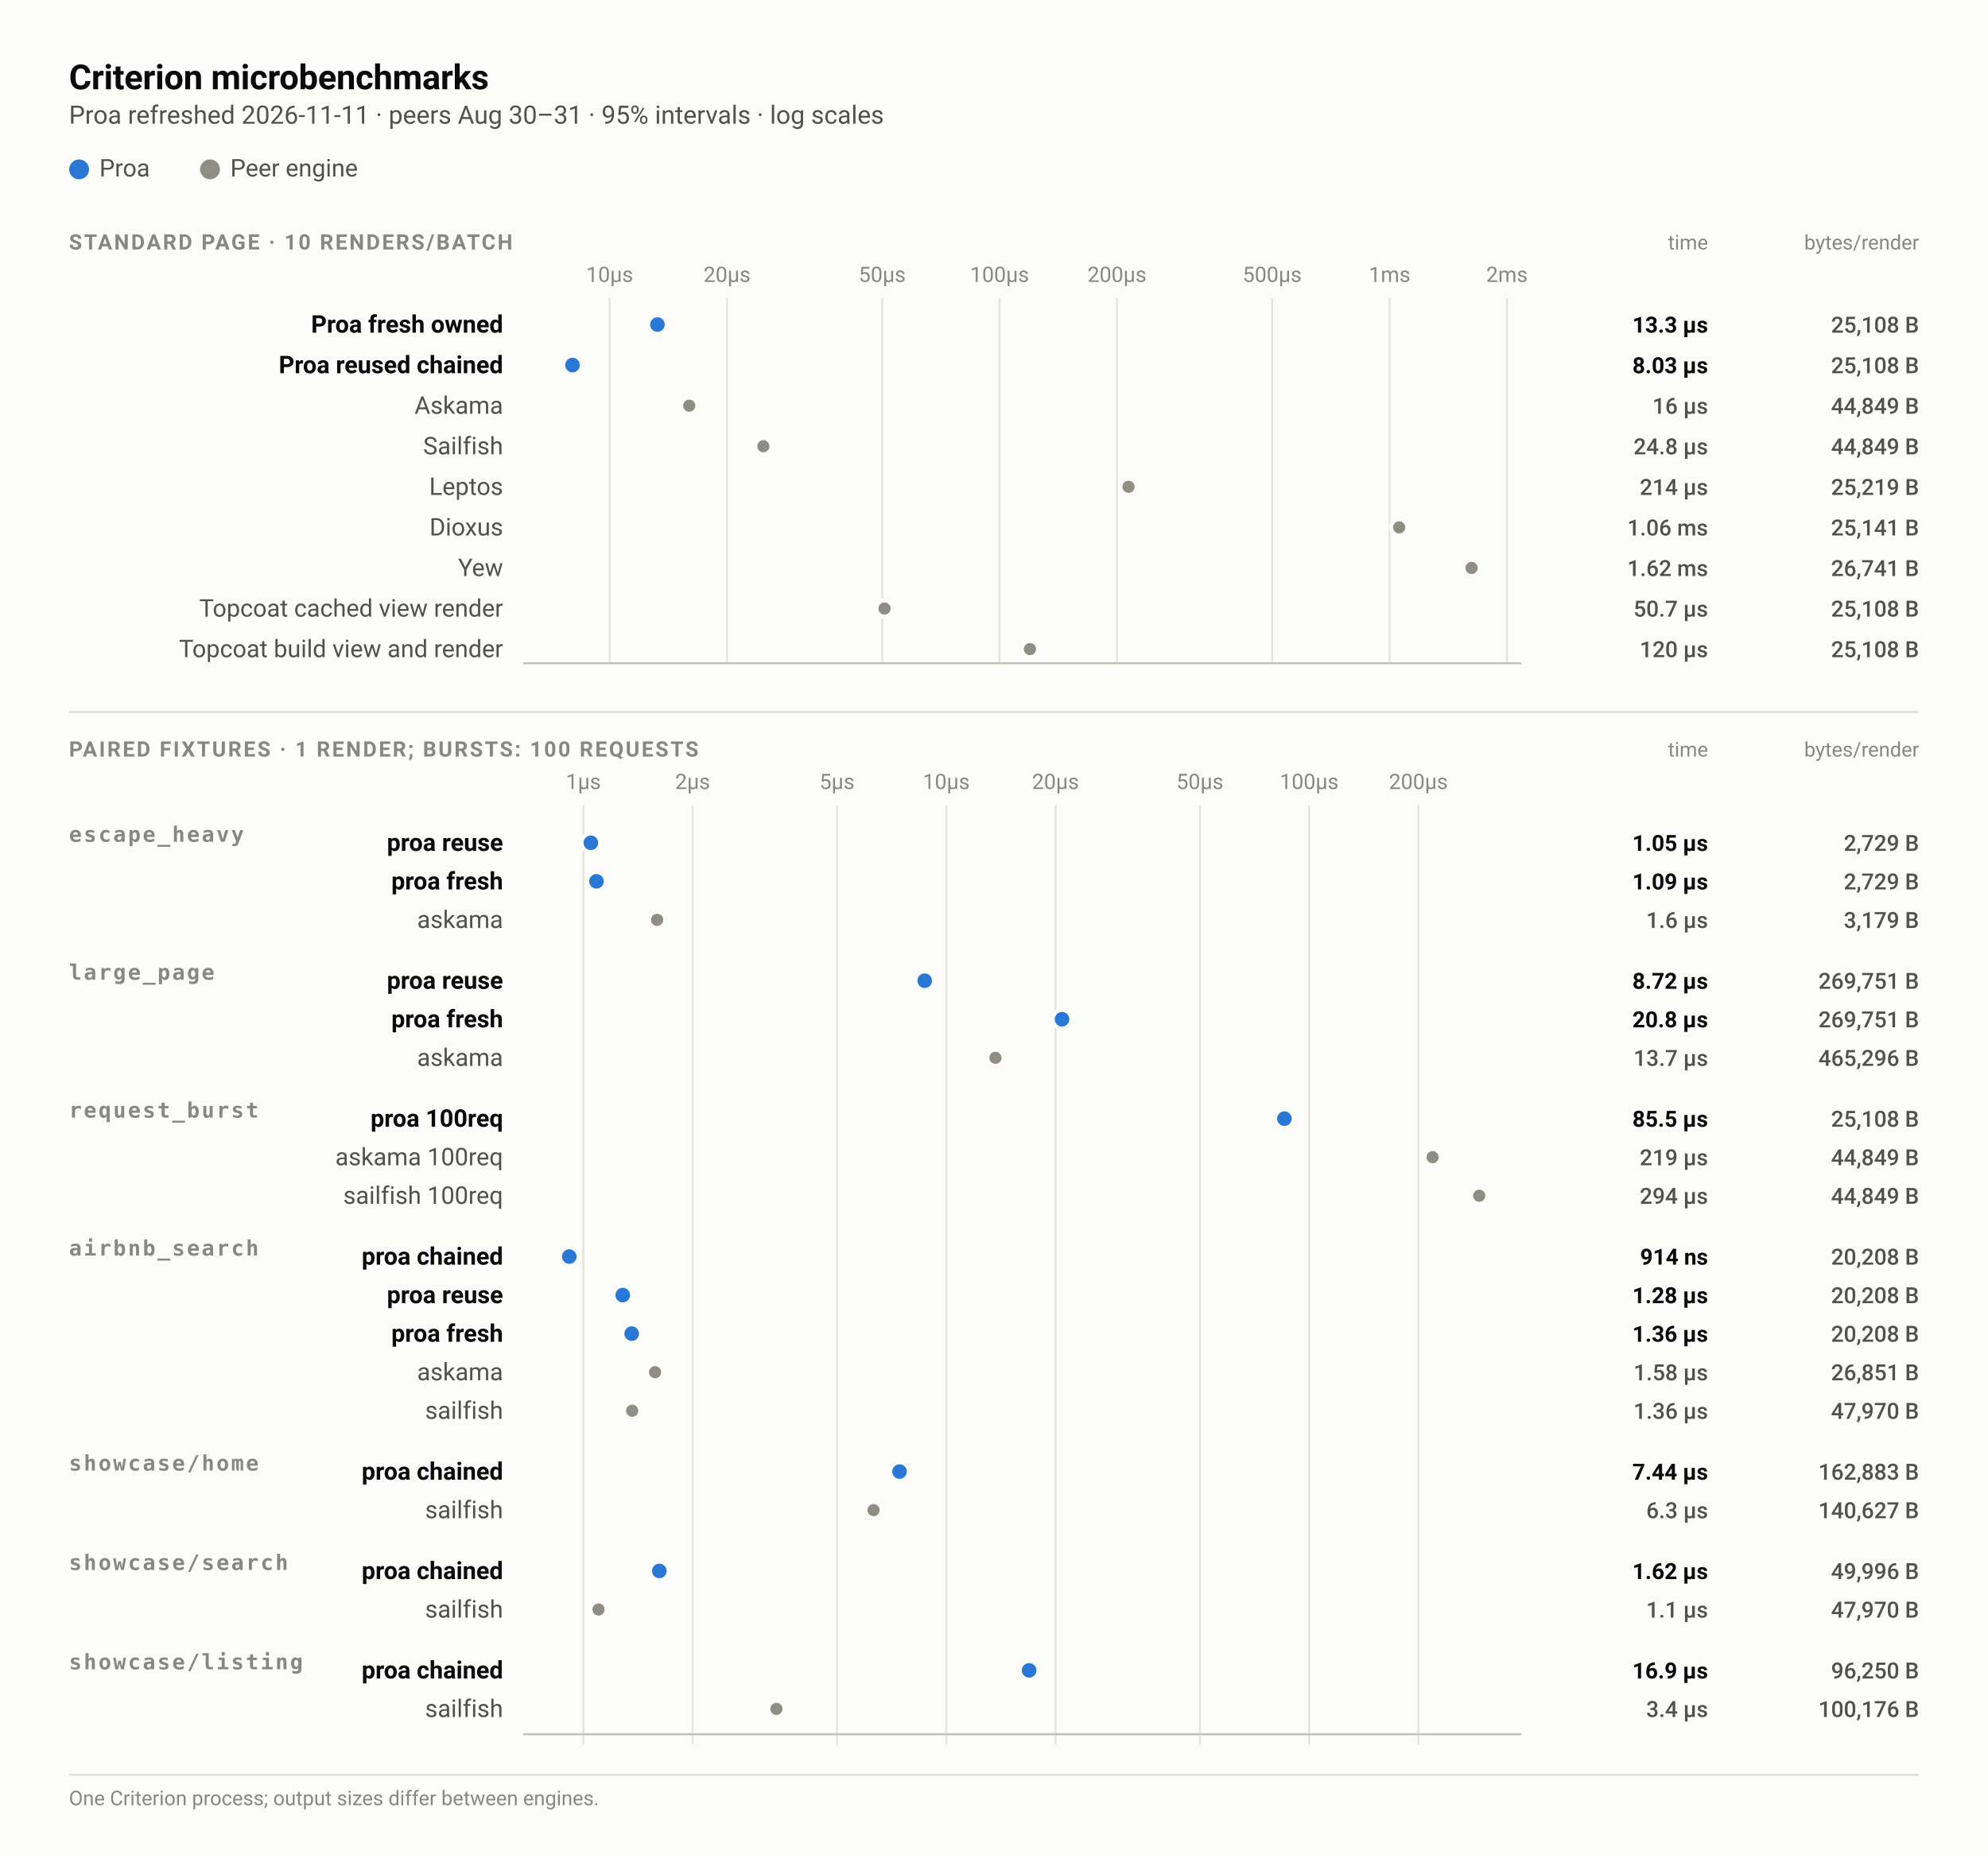
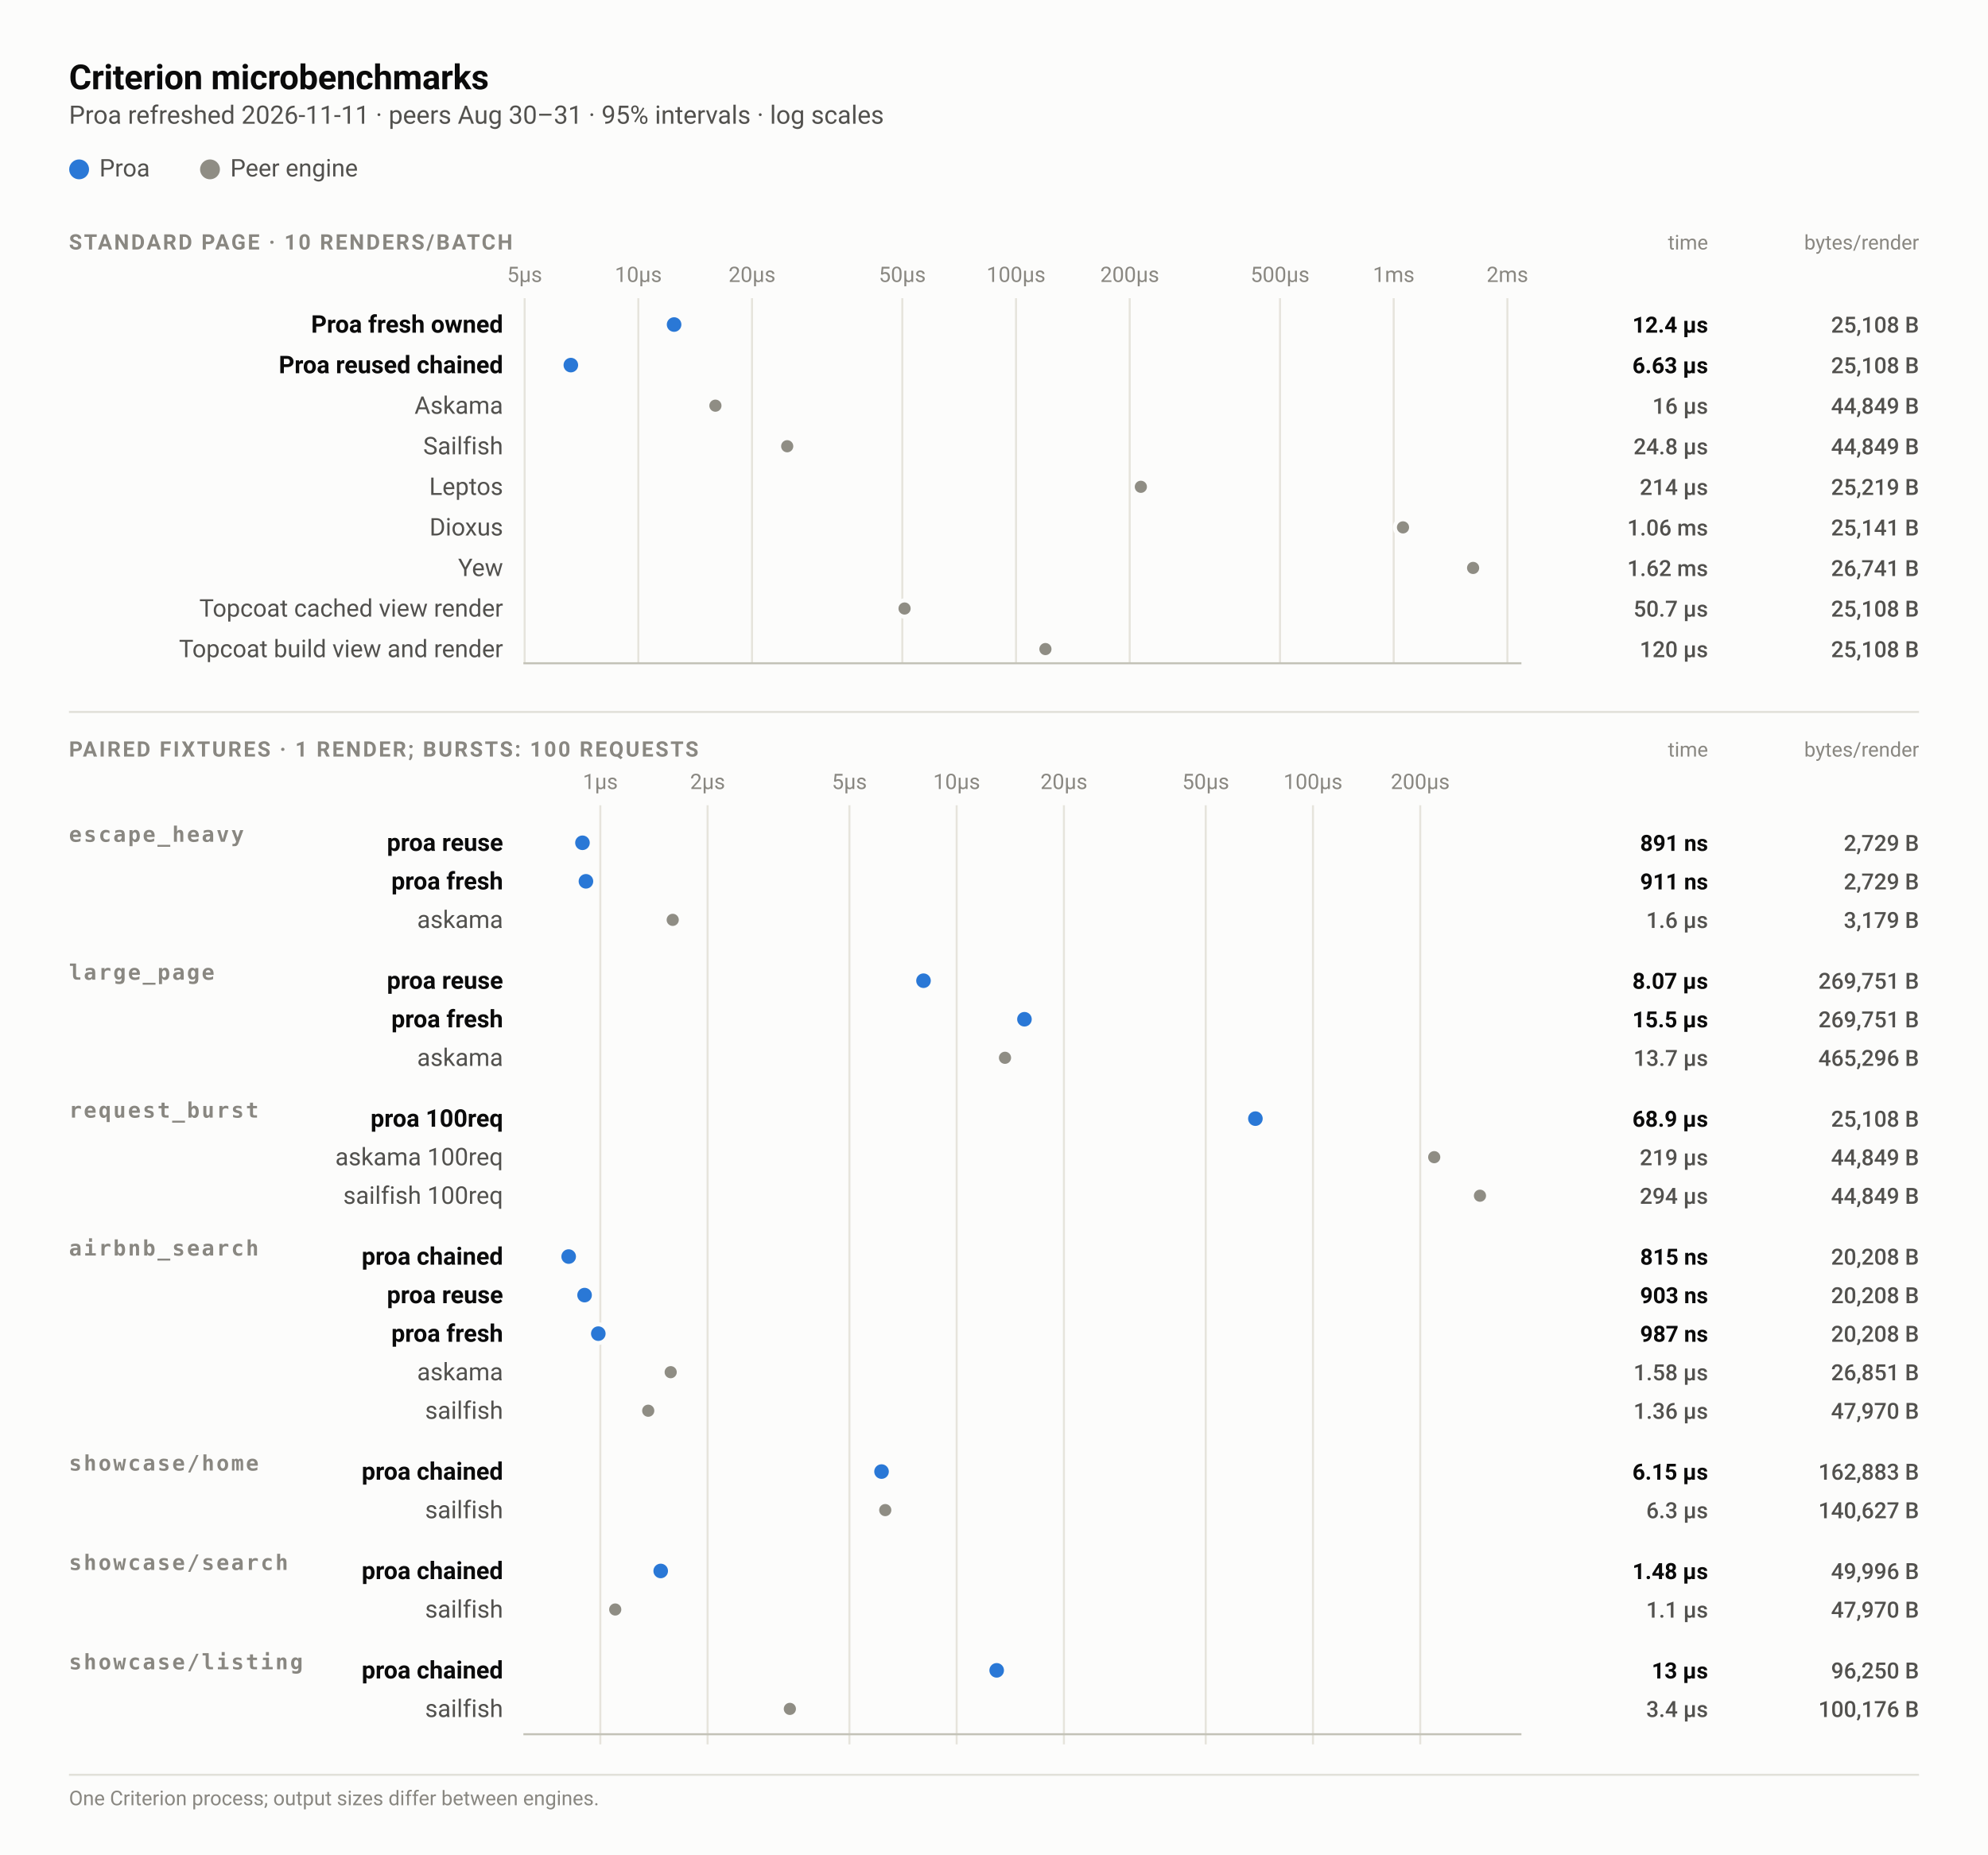
<svg xmlns="http://www.w3.org/2000/svg" width="980" height="914.5" viewBox="0 0 980 914.5" role="img" aria-labelledby="ttl dsc">
  <style>
  text { font-family: system-ui, -apple-system, "Segoe UI", Roboto, "Helvetica Neue", Arial, sans-serif; }
  .t   { font-size: 17px; font-weight: 600; fill: #0b0b0b; letter-spacing: -.005em; }
  .d   { font-size: 12.5px; font-weight: 400; fill: #52514e; }
  .eb  { font-size: 10.5px; font-weight: 600; fill: #898781; letter-spacing: .09em; }
  .cat { font-size: 12px; font-weight: 400; fill: #52514e; }
  .catb{ font-size: 12px; font-weight: 600; fill: #0b0b0b; }
  .lg  { font-size: 12px; font-weight: 400; fill: #52514e; }
  .tick{ font-size: 10.5px; font-weight: 400; fill: #898781; font-variant-numeric: tabular-nums; }
  .val { font-size: 11px; font-weight: 500; fill: #52514e; font-variant-numeric: tabular-nums;
         paint-order: stroke; stroke: #fcfcfb; stroke-width: 3.5px; stroke-linejoin: round; }
  .valb{ font-size: 11px; font-weight: 600; fill: #0b0b0b; font-variant-numeric: tabular-nums;
         paint-order: stroke; stroke: #fcfcfb; stroke-width: 3.5px; stroke-linejoin: round; }
  .valw{ font-size: 11px; font-weight: 600; fill: #fcfcfb; font-variant-numeric: tabular-nums; }
  .note{ font-size: 10px; font-weight: 400; fill: #898781; }
  .mono{ font-family: ui-monospace, SFMono-Regular, "SF Mono", Menlo, Consolas, monospace; }
  .end { text-anchor: end; }
  .mid { text-anchor: middle; }
</style>
  <rect width="980" height="914.5" fill="#fcfcfb" />
  <text x="34" y="44" class="t">Criterion microbenchmarks</text>
  <text x="34" y="61" class="d">Proa refreshed 2026-11-11 · peers Aug 30–31 · 95% intervals · log scales</text>
  <circle cx="39" cy="83.5" r="4" fill="#2a78d6" stroke="#2a78d6" stroke-width="1.8" />
  <text x="49" y="87" class="lg">Proa</text>
  <circle cx="103.52" cy="83.5" r="4" fill="#8f8d84" stroke="#8f8d84" stroke-width="1.8" />
  <text x="113.52" y="87" class="lg">Peer engine</text>
  <text x="34" y="123" class="eb">STANDARD PAGE · 10 RENDERS/BATCH</text>
  <text x="842" y="123" class="note end">time</text>
  <text x="946" y="123" class="note end">bytes/render</text>
-   <path d="M300.52 147L300.52 327" stroke="#e6e4dc" stroke-width="1" />
-   <text x="300.52" y="139" class="tick mid">10µs</text>
-   <path d="M358.39 147L358.39 327" stroke="#e6e4dc" stroke-width="1" />
-   <text x="358.39" y="139" class="tick mid">20µs</text>
-   <path d="M434.88 147L434.88 327" stroke="#e6e4dc" stroke-width="1" />
-   <text x="434.88" y="139" class="tick mid">50µs</text>
-   <path d="M492.75 147L492.75 327" stroke="#e6e4dc" stroke-width="1" />
-   <text x="492.75" y="139" class="tick mid">100µs</text>
-   <path d="M550.62 147L550.62 327" stroke="#e6e4dc" stroke-width="1" />
-   <text x="550.62" y="139" class="tick mid">200µs</text>
-   <path d="M627.12 147L627.12 327" stroke="#e6e4dc" stroke-width="1" />
-   <text x="627.12" y="139" class="tick mid">500µs</text>
-   <path d="M684.99 147L684.99 327" stroke="#e6e4dc" stroke-width="1" />
-   <text x="684.99" y="139" class="tick mid">1ms</text>
-   <path d="M742.86 147L742.86 327" stroke="#e6e4dc" stroke-width="1" />
-   <text x="742.86" y="139" class="tick mid">2ms</text>
+   <path d="M258.62 147L258.62 327" stroke="#e6e4dc" stroke-width="1" />
+   <text x="258.62" y="139" class="tick mid">5µs</text>
+   <path d="M314.67 147L314.67 327" stroke="#e6e4dc" stroke-width="1" />
+   <text x="314.67" y="139" class="tick mid">10µs</text>
+   <path d="M370.71 147L370.71 327" stroke="#e6e4dc" stroke-width="1" />
+   <text x="370.71" y="139" class="tick mid">20µs</text>
+   <path d="M444.8 147L444.8 327" stroke="#e6e4dc" stroke-width="1" />
+   <text x="444.8" y="139" class="tick mid">50µs</text>
+   <path d="M500.85 147L500.85 327" stroke="#e6e4dc" stroke-width="1" />
+   <text x="500.85" y="139" class="tick mid">100µs</text>
+   <path d="M556.9 147L556.9 327" stroke="#e6e4dc" stroke-width="1" />
+   <text x="556.9" y="139" class="tick mid">200µs</text>
+   <path d="M630.99 147L630.99 327" stroke="#e6e4dc" stroke-width="1" />
+   <text x="630.99" y="139" class="tick mid">500µs</text>
+   <path d="M687.03 147L687.03 327" stroke="#e6e4dc" stroke-width="1" />
+   <text x="687.03" y="139" class="tick mid">1ms</text>
+   <path d="M743.08 147L743.08 327" stroke="#e6e4dc" stroke-width="1" />
+   <text x="743.08" y="139" class="tick mid">2ms</text>
  <text x="248" y="164" class="catb end">Proa fresh owned</text>
-   <path d="M323.5 160L324.88 160" stroke="#cde2fb" stroke-width="3" />
-   <circle cx="324.08" cy="160" r="4.6" fill="#2a78d6" stroke="#fcfcfb" stroke-width="2" />
-   <text x="842" y="164" class="valb end">13.3 µs</text>
+   <path d="M331.94 160L332.66 160" stroke="#cde2fb" stroke-width="3" />
+   <circle cx="332.3" cy="160" r="4.6" fill="#2a78d6" stroke="#fcfcfb" stroke-width="2" />
+   <text x="842" y="164" class="valb end">12.4 µs</text>
  <text x="946" y="164" class="val end">25,108 B</text>
  <text x="248" y="184" class="catb end">Proa reused chained</text>
-   <path d="M282.02 180L282.43 180" stroke="#cde2fb" stroke-width="3" />
-   <circle cx="282.21" cy="180" r="4.6" fill="#2a78d6" stroke="#fcfcfb" stroke-width="2" />
-   <text x="842" y="184" class="valb end">8.03 µs</text>
+   <path d="M281.26 180L281.55 180" stroke="#cde2fb" stroke-width="3" />
+   <circle cx="281.4" cy="180" r="4.6" fill="#2a78d6" stroke="#fcfcfb" stroke-width="2" />
+   <text x="842" y="184" class="valb end">6.63 µs</text>
  <text x="946" y="184" class="val end">25,108 B</text>
  <text x="248" y="204" class="cat end">Askama</text>
-   <path d="M339.41 200L340.12 200" stroke="#dcdad2" stroke-width="3" />
-   <circle cx="339.76" cy="200" r="4" fill="#8f8d84" stroke="#fcfcfb" stroke-width="2" />
+   <path d="M352.34 200L353.02 200" stroke="#dcdad2" stroke-width="3" />
+   <circle cx="352.67" cy="200" r="4" fill="#8f8d84" stroke="#fcfcfb" stroke-width="2" />
  <text x="842" y="204" class="val end">16 µs</text>
  <text x="946" y="204" class="val end">44,849 B</text>
  <text x="248" y="224" class="cat end">Sailfish</text>
-   <path d="M375.81 220L376.73 220" stroke="#dcdad2" stroke-width="3" />
-   <circle cx="376.3" cy="220" r="4" fill="#8f8d84" stroke="#fcfcfb" stroke-width="2" />
+   <path d="M387.59 220L388.48 220" stroke="#dcdad2" stroke-width="3" />
+   <circle cx="388.06" cy="220" r="4" fill="#8f8d84" stroke="#fcfcfb" stroke-width="2" />
  <text x="842" y="224" class="val end">24.8 µs</text>
  <text x="946" y="224" class="val end">44,849 B</text>
  <text x="248" y="244" class="cat end">Leptos</text>
-   <path d="M555.8 240L556.8 240" stroke="#dcdad2" stroke-width="3" />
-   <circle cx="556.3" cy="240" r="4" fill="#8f8d84" stroke="#fcfcfb" stroke-width="2" />
+   <path d="M561.91 240L562.88 240" stroke="#dcdad2" stroke-width="3" />
+   <circle cx="562.39" cy="240" r="4" fill="#8f8d84" stroke="#fcfcfb" stroke-width="2" />
  <text x="842" y="244" class="val end">214 µs</text>
  <text x="946" y="244" class="val end">25,219 B</text>
  <text x="248" y="264" class="cat end">Dioxus</text>
-   <path d="M689.37 260L690.06 260" stroke="#dcdad2" stroke-width="3" />
-   <circle cx="689.73" cy="260" r="4" fill="#8f8d84" stroke="#fcfcfb" stroke-width="2" />
+   <path d="M691.28 260L691.95 260" stroke="#dcdad2" stroke-width="3" />
+   <circle cx="691.62" cy="260" r="4" fill="#8f8d84" stroke="#fcfcfb" stroke-width="2" />
  <text x="842" y="264" class="val end">1.06 ms</text>
  <text x="946" y="264" class="val end">25,141 B</text>
  <text x="248" y="284" class="cat end">Yew</text>
-   <path d="M722.83 280L728.1 280" stroke="#dcdad2" stroke-width="3" />
-   <circle cx="725.41" cy="280" r="4" fill="#8f8d84" stroke="#fcfcfb" stroke-width="2" />
+   <path d="M723.69 280L728.79 280" stroke="#dcdad2" stroke-width="3" />
+   <circle cx="726.18" cy="280" r="4" fill="#8f8d84" stroke="#fcfcfb" stroke-width="2" />
  <text x="842" y="284" class="val end">1.62 ms</text>
  <text x="946" y="284" class="val end">26,741 B</text>
  <text x="248" y="304" class="cat end">Topcoat cached view render</text>
-   <path d="M435.56 300L436.54 300" stroke="#dcdad2" stroke-width="3" />
-   <circle cx="436.03" cy="300" r="4" fill="#8f8d84" stroke="#fcfcfb" stroke-width="2" />
+   <path d="M445.46 300L446.41 300" stroke="#dcdad2" stroke-width="3" />
+   <circle cx="445.91" cy="300" r="4" fill="#8f8d84" stroke="#fcfcfb" stroke-width="2" />
  <text x="842" y="304" class="val end">50.7 µs</text>
  <text x="946" y="304" class="val end">25,108 B</text>
  <text x="248" y="324" class="cat end">Topcoat build view and render</text>
-   <path d="M507.39 320L508.04 320" stroke="#dcdad2" stroke-width="3" />
-   <circle cx="507.72" cy="320" r="4" fill="#8f8d84" stroke="#fcfcfb" stroke-width="2" />
+   <path d="M515.03 320L515.66 320" stroke="#dcdad2" stroke-width="3" />
+   <circle cx="515.35" cy="320" r="4" fill="#8f8d84" stroke="#fcfcfb" stroke-width="2" />
  <text x="842" y="324" class="val end">120 µs</text>
  <text x="946" y="324" class="val end">25,108 B</text>
  <path d="M258 327L750 327" stroke="#c3c2b7" stroke-width="1" />
  <path d="M34 351L946 351" stroke="#e1e0d9" stroke-width="1" />
  <text x="34" y="373" class="eb">PAIRED FIXTURES · 1 RENDER; BURSTS: 100 REQUESTS</text>
  <text x="842" y="373" class="note end">time</text>
  <text x="946" y="373" class="note end">bytes/render</text>
-   <path d="M287.58 397L287.58 860" stroke="#e6e4dc" stroke-width="1" />
-   <text x="287.58" y="389" class="tick mid">1µs</text>
-   <path d="M341.43 397L341.43 860" stroke="#e6e4dc" stroke-width="1" />
-   <text x="341.43" y="389" class="tick mid">2µs</text>
-   <path d="M412.62 397L412.62 860" stroke="#e6e4dc" stroke-width="1" />
-   <text x="412.62" y="389" class="tick mid">5µs</text>
-   <path d="M466.47 397L466.47 860" stroke="#e6e4dc" stroke-width="1" />
-   <text x="466.47" y="389" class="tick mid">10µs</text>
-   <path d="M520.31 397L520.31 860" stroke="#e6e4dc" stroke-width="1" />
-   <text x="520.31" y="389" class="tick mid">20µs</text>
-   <path d="M591.5 397L591.5 860" stroke="#e6e4dc" stroke-width="1" />
-   <text x="591.5" y="389" class="tick mid">50µs</text>
-   <path d="M645.35 397L645.35 860" stroke="#e6e4dc" stroke-width="1" />
-   <text x="645.35" y="389" class="tick mid">100µs</text>
-   <path d="M699.2 397L699.2 860" stroke="#e6e4dc" stroke-width="1" />
-   <text x="699.2" y="389" class="tick mid">200µs</text>
+   <path d="M295.94 397L295.94 860" stroke="#e6e4dc" stroke-width="1" />
+   <text x="295.94" y="389" class="tick mid">1µs</text>
+   <path d="M348.82 397L348.82 860" stroke="#e6e4dc" stroke-width="1" />
+   <text x="348.82" y="389" class="tick mid">2µs</text>
+   <path d="M418.72 397L418.72 860" stroke="#e6e4dc" stroke-width="1" />
+   <text x="418.72" y="389" class="tick mid">5µs</text>
+   <path d="M471.59 397L471.59 860" stroke="#e6e4dc" stroke-width="1" />
+   <text x="471.59" y="389" class="tick mid">10µs</text>
+   <path d="M524.47 397L524.47 860" stroke="#e6e4dc" stroke-width="1" />
+   <text x="524.47" y="389" class="tick mid">20µs</text>
+   <path d="M594.37 397L594.37 860" stroke="#e6e4dc" stroke-width="1" />
+   <text x="594.37" y="389" class="tick mid">50µs</text>
+   <path d="M647.24 397L647.24 860" stroke="#e6e4dc" stroke-width="1" />
+   <text x="647.24" y="389" class="tick mid">100µs</text>
+   <path d="M700.12 397L700.12 860" stroke="#e6e4dc" stroke-width="1" />
+   <text x="700.12" y="389" class="tick mid">200µs</text>
  <text x="34" y="415" class="eb mono">escape_heavy</text>
  <text x="248" y="419.5" class="catb end">proa reuse</text>
-   <path d="M290.88 415.5L291.66 415.5" stroke="#cde2fb" stroke-width="3" />
-   <circle cx="291.27" cy="415.5" r="4.6" fill="#2a78d6" stroke="#fcfcfb" stroke-width="2" />
-   <text x="842" y="419.5" class="valb end">1.05 µs</text>
+   <path d="M286.87 415.5L287.42 415.5" stroke="#cde2fb" stroke-width="3" />
+   <circle cx="287.13" cy="415.5" r="4.6" fill="#2a78d6" stroke="#fcfcfb" stroke-width="2" />
+   <text x="842" y="419.5" class="valb end">891 ns</text>
  <text x="946" y="419.5" class="val end">2,729 B</text>
  <text x="248" y="438.5" class="catb end">proa fresh</text>
-   <path d="M293.67 434.5L294.38 434.5" stroke="#cde2fb" stroke-width="3" />
-   <circle cx="294.02" cy="434.5" r="4.6" fill="#2a78d6" stroke="#fcfcfb" stroke-width="2" />
-   <text x="842" y="438.5" class="valb end">1.09 µs</text>
+   <path d="M288.62 434.5L289.06 434.5" stroke="#cde2fb" stroke-width="3" />
+   <circle cx="288.84" cy="434.5" r="4.6" fill="#2a78d6" stroke="#fcfcfb" stroke-width="2" />
+   <text x="842" y="438.5" class="valb end">911 ns</text>
  <text x="946" y="438.5" class="val end">2,729 B</text>
  <text x="248" y="457.5" class="cat end">askama</text>
-   <path d="M322.29 453.5L326.27 453.5" stroke="#dcdad2" stroke-width="3" />
-   <circle cx="323.92" cy="453.5" r="4" fill="#8f8d84" stroke="#fcfcfb" stroke-width="2" />
+   <path d="M330.03 453.5L333.94 453.5" stroke="#dcdad2" stroke-width="3" />
+   <circle cx="331.62" cy="453.5" r="4" fill="#8f8d84" stroke="#fcfcfb" stroke-width="2" />
  <text x="842" y="457.5" class="val end">1.6 µs</text>
  <text x="946" y="457.5" class="val end">3,179 B</text>
  <text x="34" y="483" class="eb mono">large_page</text>
  <text x="248" y="487.5" class="catb end">proa reuse</text>
-   <path d="M455.39 483.5L456.42 483.5" stroke="#cde2fb" stroke-width="3" />
-   <circle cx="455.84" cy="483.5" r="4.6" fill="#2a78d6" stroke="#fcfcfb" stroke-width="2" />
-   <text x="842" y="487.5" class="valb end">8.72 µs</text>
+   <path d="M455.09 483.5L455.42 483.5" stroke="#cde2fb" stroke-width="3" />
+   <circle cx="455.25" cy="483.5" r="4.6" fill="#2a78d6" stroke="#fcfcfb" stroke-width="2" />
+   <text x="842" y="487.5" class="valb end">8.07 µs</text>
  <text x="946" y="487.5" class="val end">269,751 B</text>
  <text x="248" y="506.5" class="catb end">proa fresh</text>
-   <path d="M522.23 502.5L525.85 502.5" stroke="#cde2fb" stroke-width="3" />
-   <circle cx="523.54" cy="502.5" r="4.6" fill="#2a78d6" stroke="#fcfcfb" stroke-width="2" />
-   <text x="842" y="506.5" class="valb end">20.8 µs</text>
+   <path d="M504.84 502.5L505.17 502.5" stroke="#cde2fb" stroke-width="3" />
+   <circle cx="505.01" cy="502.5" r="4.6" fill="#2a78d6" stroke="#fcfcfb" stroke-width="2" />
+   <text x="842" y="506.5" class="valb end">15.5 µs</text>
  <text x="946" y="506.5" class="val end">269,751 B</text>
  <text x="248" y="525.5" class="cat end">askama</text>
-   <path d="M489.9 521.5L491.38 521.5" stroke="#dcdad2" stroke-width="3" />
-   <circle cx="490.73" cy="521.5" r="4" fill="#8f8d84" stroke="#fcfcfb" stroke-width="2" />
+   <path d="M494.6 521.5L496.06 521.5" stroke="#dcdad2" stroke-width="3" />
+   <circle cx="495.42" cy="521.5" r="4" fill="#8f8d84" stroke="#fcfcfb" stroke-width="2" />
  <text x="842" y="525.5" class="val end">13.7 µs</text>
  <text x="946" y="525.5" class="val end">465,296 B</text>
  <text x="34" y="551" class="eb mono">request_burst</text>
  <text x="248" y="555.5" class="catb end">proa 100req</text>
-   <path d="M632.74 551.5L633.61 551.5" stroke="#cde2fb" stroke-width="3" />
-   <circle cx="633.16" cy="551.5" r="4.6" fill="#2a78d6" stroke="#fcfcfb" stroke-width="2" />
-   <text x="842" y="555.5" class="valb end">85.5 µs</text>
+   <path d="M618.72 551.5L619 551.5" stroke="#cde2fb" stroke-width="3" />
+   <circle cx="618.86" cy="551.5" r="4.6" fill="#2a78d6" stroke="#fcfcfb" stroke-width="2" />
+   <text x="842" y="555.5" class="valb end">68.9 µs</text>
  <text x="946" y="555.5" class="val end">25,108 B</text>
  <text x="248" y="574.5" class="cat end">askama 100req</text>
-   <path d="M705.38 570.5L707.07 570.5" stroke="#dcdad2" stroke-width="3" />
-   <circle cx="706.22" cy="570.5" r="4" fill="#8f8d84" stroke="#fcfcfb" stroke-width="2" />
+   <path d="M706.19 570.5L707.85 570.5" stroke="#dcdad2" stroke-width="3" />
+   <circle cx="707.01" cy="570.5" r="4" fill="#8f8d84" stroke="#fcfcfb" stroke-width="2" />
  <text x="842" y="574.5" class="val end">219 µs</text>
  <text x="946" y="574.5" class="val end">44,849 B</text>
  <text x="248" y="593.5" class="cat end">sailfish 100req</text>
-   <path d="M728.7 589.5L729.62 589.5" stroke="#dcdad2" stroke-width="3" />
-   <circle cx="729.19" cy="589.5" r="4" fill="#8f8d84" stroke="#fcfcfb" stroke-width="2" />
+   <path d="M729.09 589.5L729.99 589.5" stroke="#dcdad2" stroke-width="3" />
+   <circle cx="729.56" cy="589.5" r="4" fill="#8f8d84" stroke="#fcfcfb" stroke-width="2" />
  <text x="842" y="593.5" class="val end">294 µs</text>
  <text x="946" y="593.5" class="val end">44,849 B</text>
  <text x="34" y="619" class="eb mono">airbnb_search</text>
  <text x="248" y="623.5" class="catb end">proa chained</text>
-   <path d="M280.35 619.5L280.92 619.5" stroke="#cde2fb" stroke-width="3" />
-   <circle cx="280.63" cy="619.5" r="4.6" fill="#2a78d6" stroke="#fcfcfb" stroke-width="2" />
-   <text x="842" y="623.5" class="valb end">914 ns</text>
+   <path d="M279.95 619.5L280.7 619.5" stroke="#cde2fb" stroke-width="3" />
+   <circle cx="280.33" cy="619.5" r="4.6" fill="#2a78d6" stroke="#fcfcfb" stroke-width="2" />
+   <text x="842" y="623.5" class="valb end">815 ns</text>
  <text x="946" y="623.5" class="val end">20,208 B</text>
  <text x="248" y="642.5" class="catb end">proa reuse</text>
-   <path d="M306.57 638.5L307.42 638.5" stroke="#cde2fb" stroke-width="3" />
-   <circle cx="306.98" cy="638.5" r="4.6" fill="#2a78d6" stroke="#fcfcfb" stroke-width="2" />
-   <text x="842" y="642.5" class="valb end">1.28 µs</text>
+   <path d="M287.96 638.5L288.38 638.5" stroke="#cde2fb" stroke-width="3" />
+   <circle cx="288.17" cy="638.5" r="4.6" fill="#2a78d6" stroke="#fcfcfb" stroke-width="2" />
+   <text x="842" y="642.5" class="valb end">903 ns</text>
  <text x="946" y="642.5" class="val end">20,208 B</text>
  <text x="248" y="661.5" class="catb end">proa fresh</text>
-   <path d="M310.92 657.5L311.91 657.5" stroke="#cde2fb" stroke-width="3" />
-   <circle cx="311.39" cy="657.5" r="4.6" fill="#2a78d6" stroke="#fcfcfb" stroke-width="2" />
-   <text x="842" y="661.5" class="valb end">1.36 µs</text>
+   <path d="M294.72 657.5L295.15 657.5" stroke="#cde2fb" stroke-width="3" />
+   <circle cx="294.94" cy="657.5" r="4.6" fill="#2a78d6" stroke="#fcfcfb" stroke-width="2" />
+   <text x="842" y="661.5" class="valb end">987 ns</text>
  <text x="946" y="661.5" class="val end">20,208 B</text>
  <text x="248" y="680.5" class="cat end">askama</text>
-   <path d="M321.84 676.5L324.11 676.5" stroke="#dcdad2" stroke-width="3" />
-   <circle cx="322.9" cy="676.5" r="4" fill="#8f8d84" stroke="#fcfcfb" stroke-width="2" />
+   <path d="M329.58 676.5L331.81 676.5" stroke="#dcdad2" stroke-width="3" />
+   <circle cx="330.62" cy="676.5" r="4" fill="#8f8d84" stroke="#fcfcfb" stroke-width="2" />
  <text x="842" y="680.5" class="val end">1.58 µs</text>
  <text x="946" y="680.5" class="val end">26,851 B</text>
  <text x="248" y="699.5" class="cat end">sailfish</text>
-   <path d="M309.8 695.5L313.34 695.5" stroke="#dcdad2" stroke-width="3" />
-   <circle cx="311.62" cy="695.5" r="4" fill="#8f8d84" stroke="#fcfcfb" stroke-width="2" />
+   <path d="M317.76 695.5L321.24 695.5" stroke="#dcdad2" stroke-width="3" />
+   <circle cx="319.55" cy="695.5" r="4" fill="#8f8d84" stroke="#fcfcfb" stroke-width="2" />
  <text x="842" y="699.5" class="val end">1.36 µs</text>
  <text x="946" y="699.5" class="val end">47,970 B</text>
  <text x="34" y="725" class="eb mono">showcase/home</text>
  <text x="248" y="729.5" class="catb end">proa chained</text>
-   <path d="M443.16 725.5L443.77 725.5" stroke="#cde2fb" stroke-width="3" />
-   <circle cx="443.44" cy="725.5" r="4.6" fill="#2a78d6" stroke="#fcfcfb" stroke-width="2" />
-   <text x="842" y="729.5" class="valb end">7.44 µs</text>
+   <path d="M434.35 725.5L434.82 725.5" stroke="#cde2fb" stroke-width="3" />
+   <circle cx="434.56" cy="725.5" r="4.6" fill="#2a78d6" stroke="#fcfcfb" stroke-width="2" />
+   <text x="842" y="729.5" class="valb end">6.15 µs</text>
  <text x="946" y="729.5" class="val end">162,883 B</text>
  <text x="248" y="748.5" class="cat end">sailfish</text>
-   <path d="M430.38 744.5L430.86 744.5" stroke="#dcdad2" stroke-width="3" />
-   <circle cx="430.62" cy="744.5" r="4" fill="#8f8d84" stroke="#fcfcfb" stroke-width="2" />
+   <path d="M436.16 744.5L436.63 744.5" stroke="#dcdad2" stroke-width="3" />
+   <circle cx="436.39" cy="744.5" r="4" fill="#8f8d84" stroke="#fcfcfb" stroke-width="2" />
  <text x="842" y="748.5" class="val end">6.3 µs</text>
  <text x="946" y="748.5" class="val end">140,627 B</text>
  <text x="34" y="774" class="eb mono">showcase/search</text>
  <text x="248" y="778.5" class="catb end">proa chained</text>
-   <path d="M324.72 774.5L325.35 774.5" stroke="#cde2fb" stroke-width="3" />
-   <circle cx="325.03" cy="774.5" r="4.6" fill="#2a78d6" stroke="#fcfcfb" stroke-width="2" />
-   <text x="842" y="778.5" class="valb end">1.62 µs</text>
+   <path d="M325.5 774.5L325.91 774.5" stroke="#cde2fb" stroke-width="3" />
+   <circle cx="325.7" cy="774.5" r="4.6" fill="#2a78d6" stroke="#fcfcfb" stroke-width="2" />
+   <text x="842" y="778.5" class="valb end">1.48 µs</text>
  <text x="946" y="778.5" class="val end">49,996 B</text>
  <text x="248" y="797.5" class="cat end">sailfish</text>
-   <path d="M294.79 793.5L295.31 793.5" stroke="#dcdad2" stroke-width="3" />
-   <circle cx="295.05" cy="793.5" r="4" fill="#8f8d84" stroke="#fcfcfb" stroke-width="2" />
+   <path d="M303.02 793.5L303.53 793.5" stroke="#dcdad2" stroke-width="3" />
+   <circle cx="303.28" cy="793.5" r="4" fill="#8f8d84" stroke="#fcfcfb" stroke-width="2" />
  <text x="842" y="797.5" class="val end">1.1 µs</text>
  <text x="946" y="797.5" class="val end">47,970 B</text>
  <text x="34" y="823" class="eb mono">showcase/listing</text>
  <text x="248" y="827.5" class="catb end">proa chained</text>
-   <path d="M506.91 823.5L507.72 823.5" stroke="#cde2fb" stroke-width="3" />
-   <circle cx="507.31" cy="823.5" r="4.6" fill="#2a78d6" stroke="#fcfcfb" stroke-width="2" />
-   <text x="842" y="827.5" class="valb end">16.9 µs</text>
+   <path d="M491.12 823.5L491.51 823.5" stroke="#cde2fb" stroke-width="3" />
+   <circle cx="491.32" cy="823.5" r="4.6" fill="#2a78d6" stroke="#fcfcfb" stroke-width="2" />
+   <text x="842" y="827.5" class="valb end">13 µs</text>
  <text x="946" y="827.5" class="val end">96,250 B</text>
  <text x="248" y="846.5" class="cat end">sailfish</text>
-   <path d="M382.54 842.5L382.93 842.5" stroke="#dcdad2" stroke-width="3" />
-   <circle cx="382.73" cy="842.5" r="4" fill="#8f8d84" stroke="#fcfcfb" stroke-width="2" />
+   <path d="M389.18 842.5L389.57 842.5" stroke="#dcdad2" stroke-width="3" />
+   <circle cx="389.37" cy="842.5" r="4" fill="#8f8d84" stroke="#fcfcfb" stroke-width="2" />
  <text x="842" y="846.5" class="val end">3.4 µs</text>
  <text x="946" y="846.5" class="val end">100,176 B</text>
  <path d="M258 855L750 855" stroke="#c3c2b7" stroke-width="1" />
  <path d="M34 875L946 875" stroke="#e1e0d9" stroke-width="1" />
  <text x="34" y="890" class="note">One Criterion process; output sizes differ between engines.</text>
</svg>
